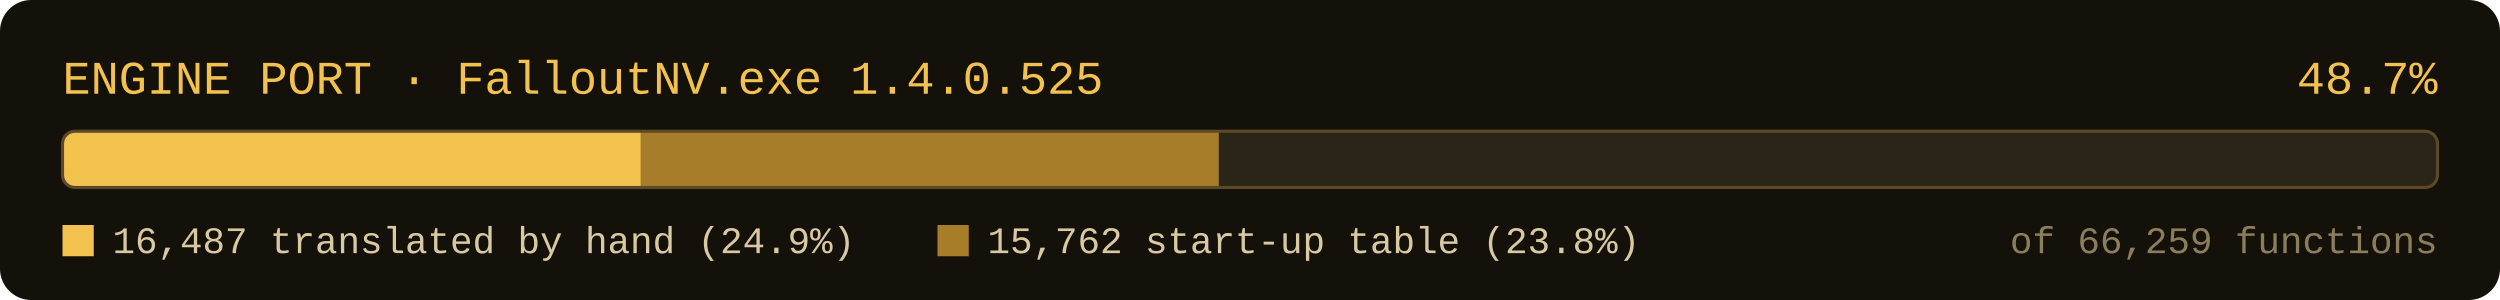
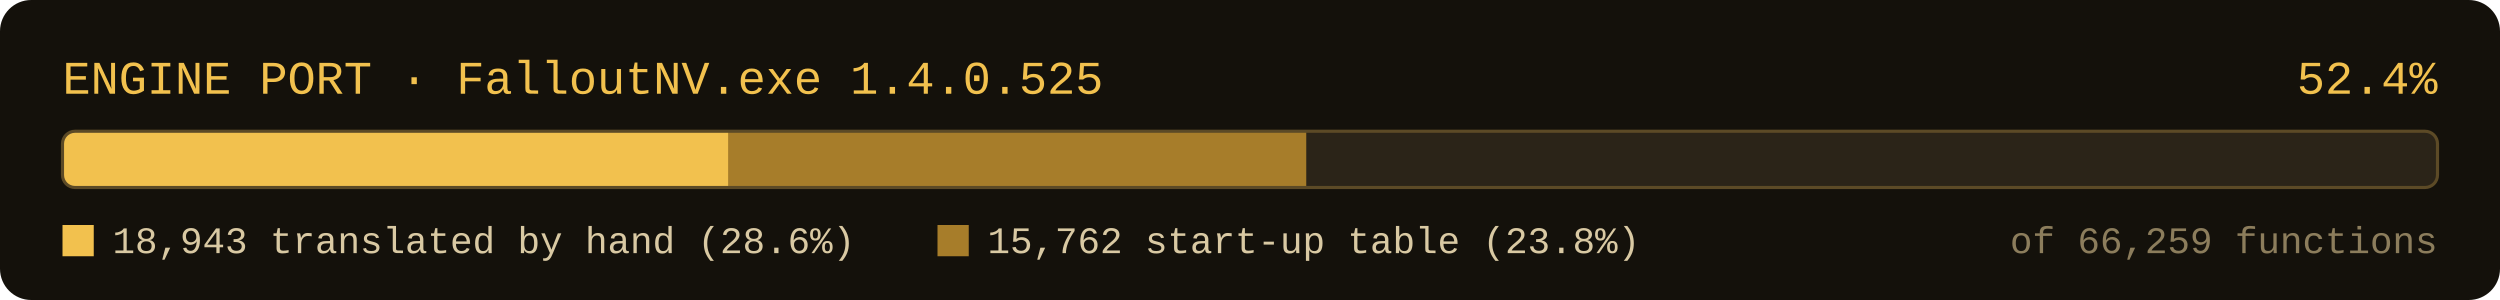
- <svg xmlns="http://www.w3.org/2000/svg" width="800" height="96" viewBox="0 0 800 96" role="img" aria-label="Engine port progress: 24.9% translated by hand, 23.8% start-up table, 48.7% covered in all">
+ <svg xmlns="http://www.w3.org/2000/svg" width="800" height="96" viewBox="0 0 800 96" role="img" aria-label="Engine port progress: 28.6% translated by hand, 23.8% start-up table, 52.4% covered in all">
  <rect x="0" y="0" width="800" height="96" rx="10" fill="#14110b" />
  <text x="20" y="30" font-family="Consolas, 'Courier New', monospace" font-size="15" fill="#f2c14e">ENGINE PORT · FalloutNV.exe 1.4.0.525</text>
-   <text x="780" y="30" text-anchor="end" font-family="Consolas, 'Courier New', monospace" font-size="15" fill="#f2c14e">48.7%</text>
+   <text x="780" y="30" text-anchor="end" font-family="Consolas, 'Courier New', monospace" font-size="15" fill="#f2c14e">52.4%</text>
  <rect x="20" y="42" width="760" height="18" rx="4" fill="#2b2418" />
-   <rect x="20" y="42" width="189" height="18" rx="4" fill="#f2c14e" />
-   <rect x="205" y="42" width="185" height="18" fill="#a77d2a" />
+   <rect x="20" y="42" width="217" height="18" rx="4" fill="#f2c14e" />
+   <rect x="233" y="42" width="185" height="18" fill="#a77d2a" />
  <rect x="20" y="42" width="760" height="18" rx="4" fill="none" stroke="#5c4a26" stroke-width="1" />
  <rect x="20" y="72" width="10" height="10" fill="#f2c14e" />
-   <text x="36" y="81" font-family="Consolas, 'Courier New', monospace" font-size="12" fill="#d9c9a3">16,487 translated by hand (24.9%)</text>
+   <text x="36" y="81" font-family="Consolas, 'Courier New', monospace" font-size="12" fill="#d9c9a3">18,943 translated by hand (28.6%)</text>
  <rect x="300" y="72" width="10" height="10" fill="#a77d2a" />
  <text x="316" y="81" font-family="Consolas, 'Courier New', monospace" font-size="12" fill="#d9c9a3">15,762 start-up table (23.8%)</text>
  <text x="780" y="81" text-anchor="end" font-family="Consolas, 'Courier New', monospace" font-size="12" fill="#8c7d5c">of 66,259 functions</text>
</svg>
